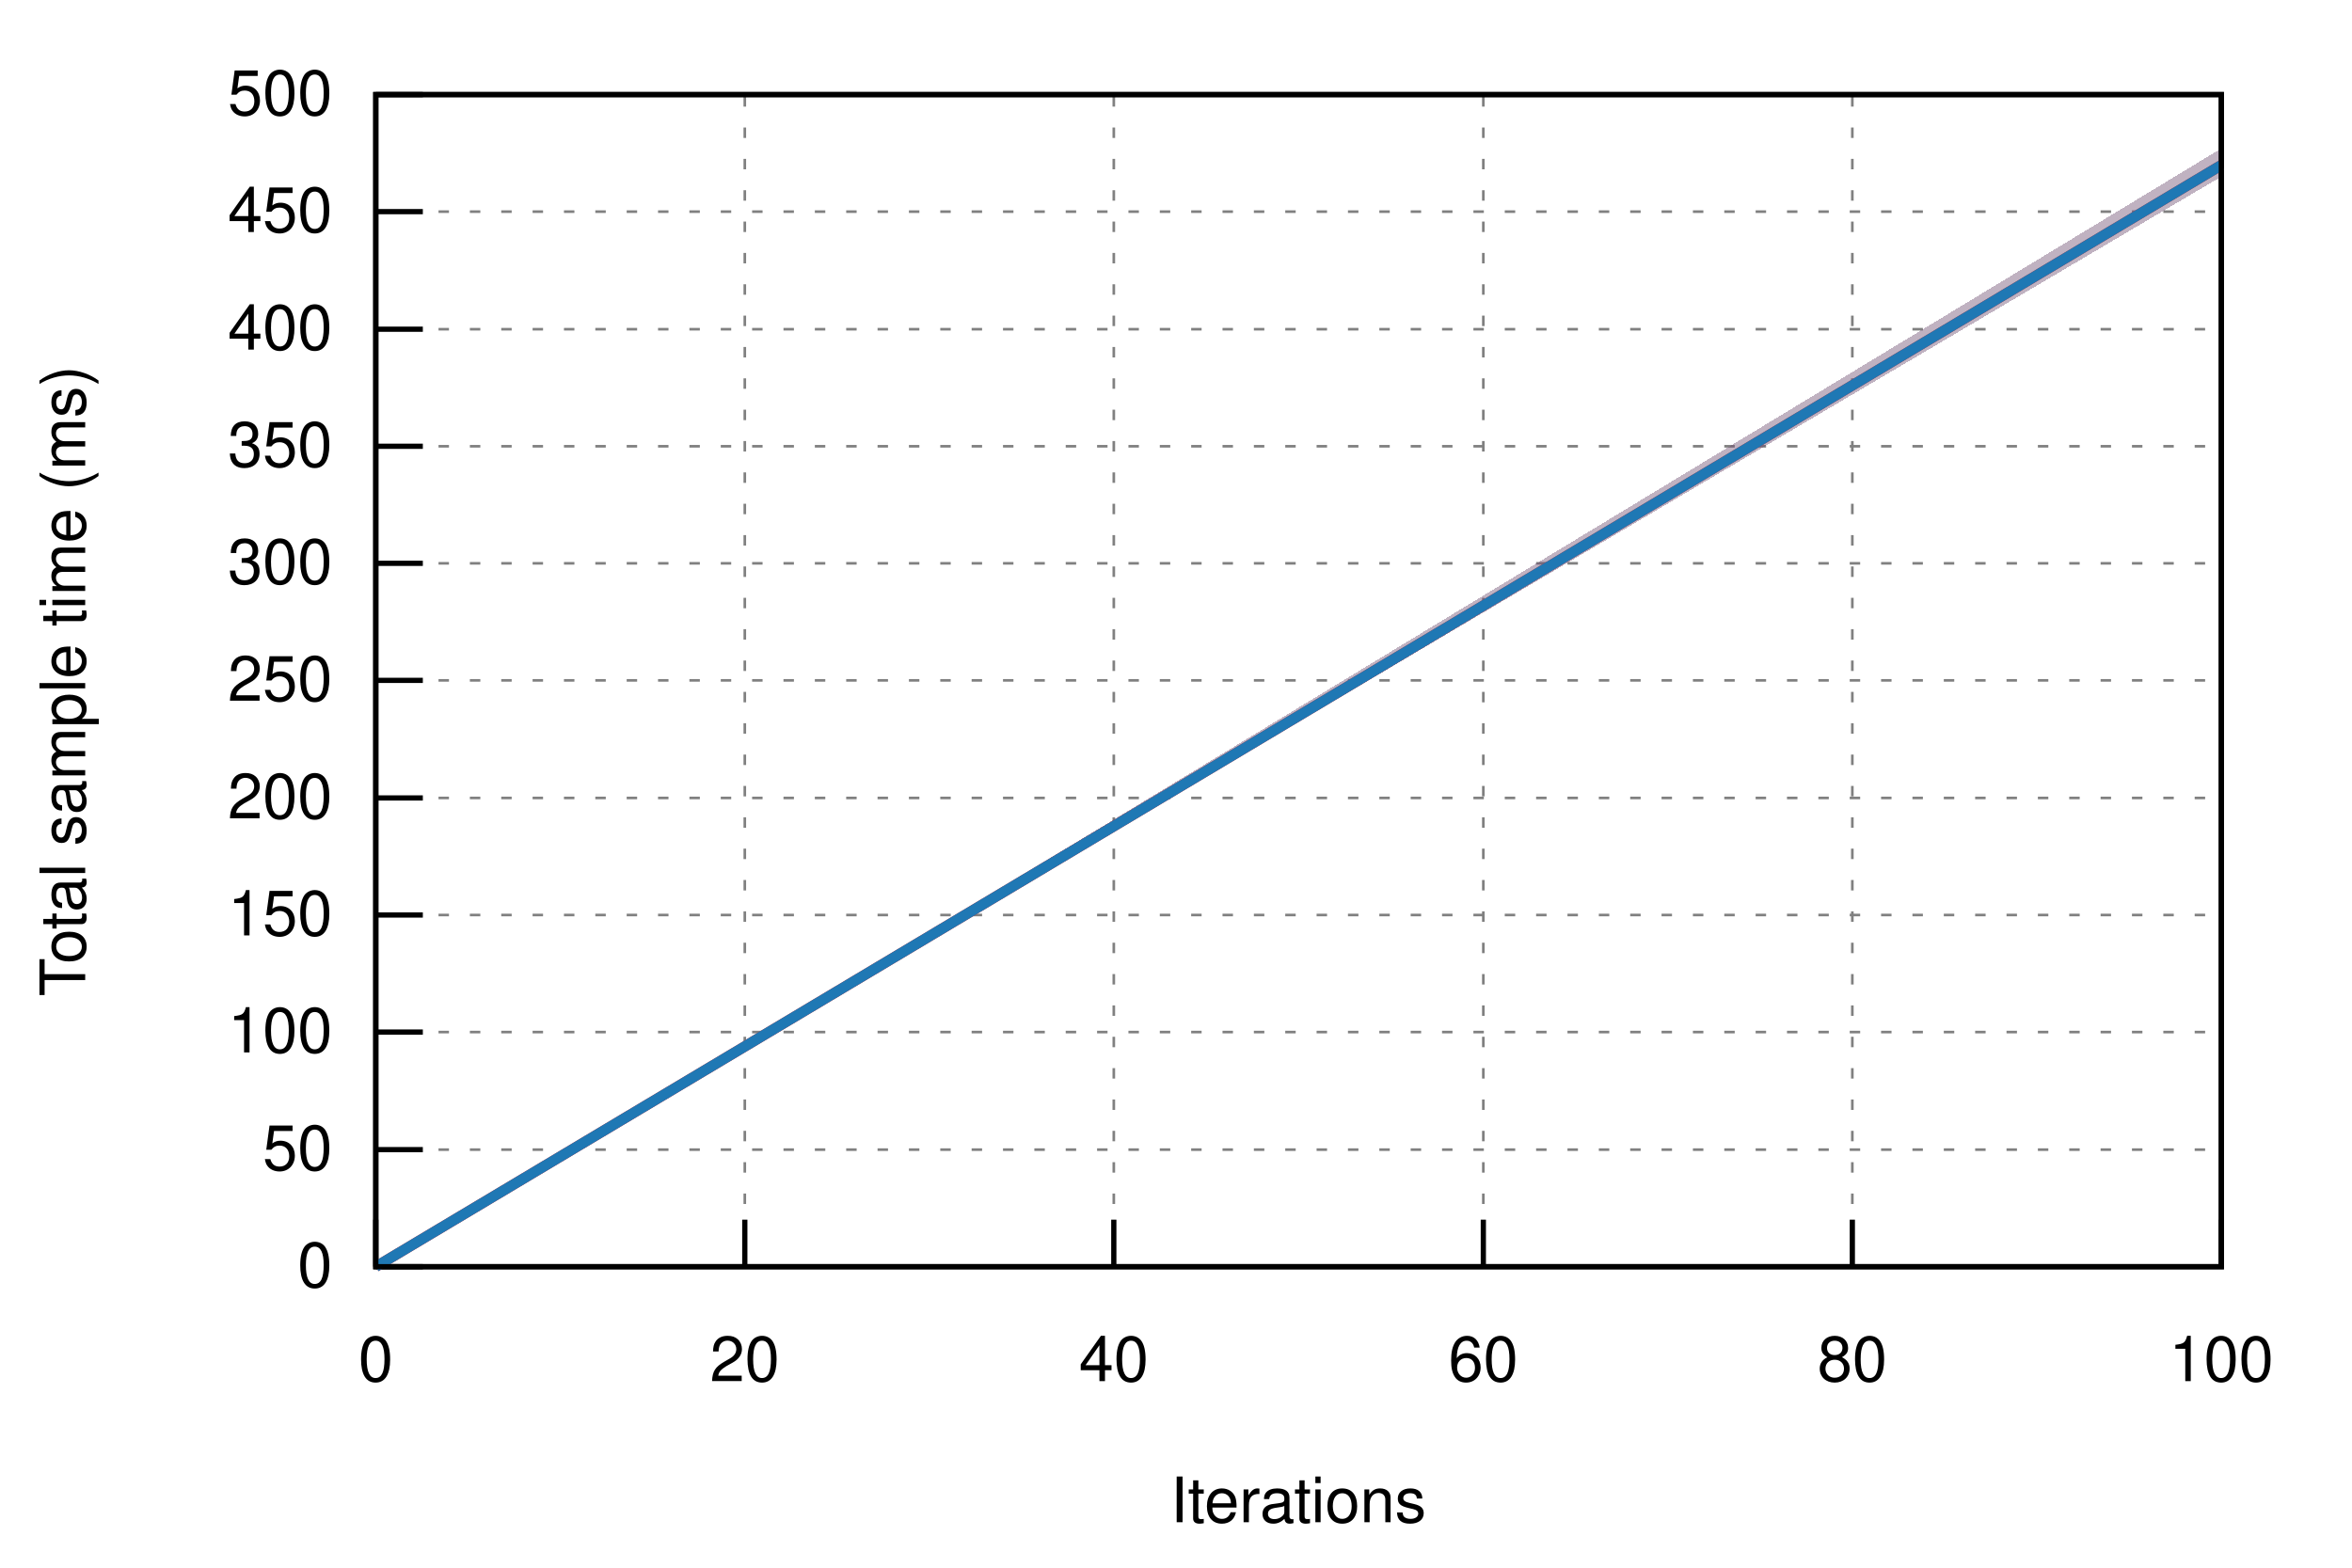
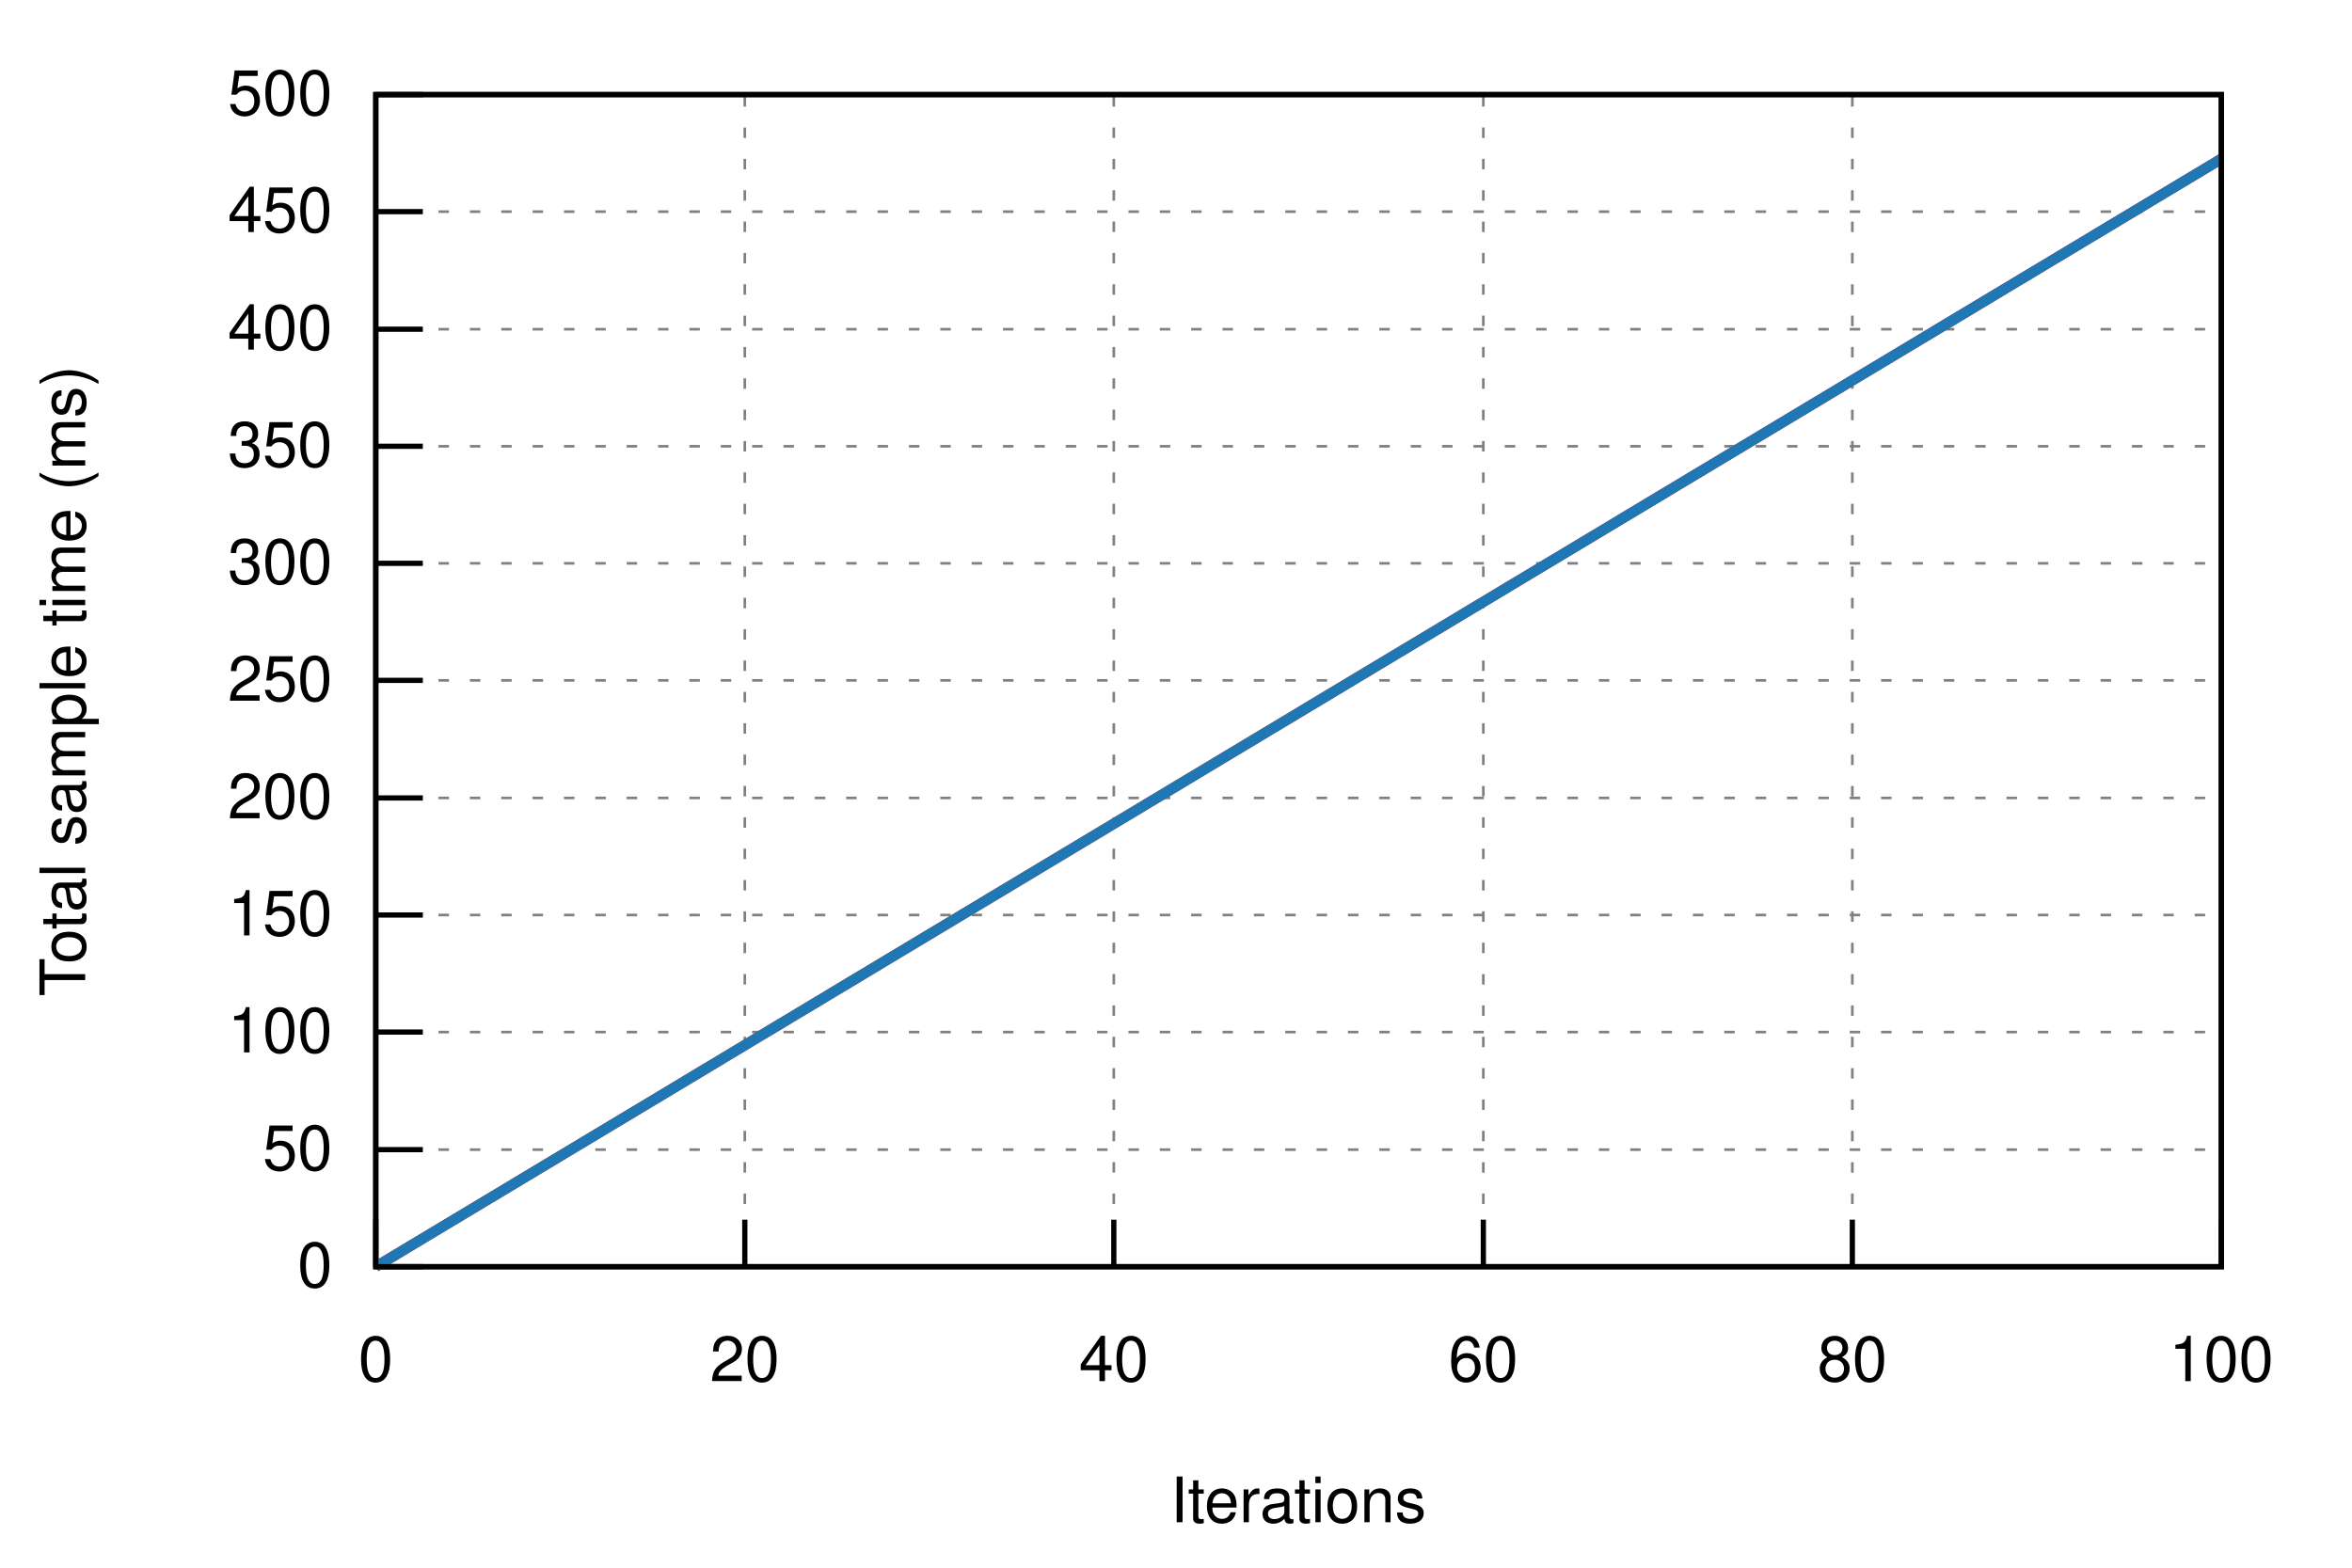
<svg xmlns="http://www.w3.org/2000/svg" xmlns:xlink="http://www.w3.org/1999/xlink" viewBox="0 0 450 300">
  <g id="gnuplot_canvas">
    <rect x="0" y="0" width="450" height="300" fill="none" />
    <defs>
      <circle id="gpDot" r="0.5" stroke-width="0.5" stroke="currentColor" />
      <path id="gpPt0" stroke-width="0.222" stroke="currentColor" d="M-1,0 h2 M0,-1 v2" />
      <path id="gpPt1" stroke-width="0.222" stroke="currentColor" d="M-1,-1 L1,1 M1,-1 L-1,1" />
      <path id="gpPt2" stroke-width="0.222" stroke="currentColor" d="M-1,0 L1,0 M0,-1 L0,1 M-1,-1 L1,1 M-1,1 L1,-1" />
      <rect id="gpPt3" stroke-width="0.222" stroke="currentColor" x="-1" y="-1" width="2" height="2" />
      <rect id="gpPt4" stroke-width="0.222" stroke="currentColor" fill="currentColor" x="-1" y="-1" width="2" height="2" />
      <circle id="gpPt5" stroke-width="0.222" stroke="currentColor" cx="0" cy="0" r="1" />
      <use xlink:href="#gpPt5" id="gpPt6" fill="currentColor" stroke="none" />
      <path id="gpPt7" stroke-width="0.222" stroke="currentColor" d="M0,-1.33 L-1.33,0.67 L1.33,0.67 z" />
      <use xlink:href="#gpPt7" id="gpPt8" fill="currentColor" stroke="none" />
      <use xlink:href="#gpPt7" id="gpPt9" stroke="currentColor" transform="rotate(180)" />
      <use xlink:href="#gpPt9" id="gpPt10" fill="currentColor" stroke="none" />
      <use xlink:href="#gpPt3" id="gpPt11" stroke="currentColor" transform="rotate(45)" />
      <use xlink:href="#gpPt11" id="gpPt12" fill="currentColor" stroke="none" />
      <path id="gpPt13" stroke-width="0.222" stroke="currentColor" d="M0,1.330 L1.265,0.411 L0.782,-1.067 L-0.782,-1.076 L-1.265,0.411 z" />
      <use xlink:href="#gpPt13" id="gpPt14" fill="currentColor" stroke="none" />
      <filter id="textbox" filterUnits="objectBoundingBox" x="0" y="0" height="1" width="1">
        <feFlood flood-color="white" flood-opacity="1" result="bgnd" />
        <feComposite in="SourceGraphic" in2="bgnd" operator="atop" />
      </filter>
      <filter id="greybox" filterUnits="objectBoundingBox" x="0" y="0" height="1" width="1">
        <feFlood flood-color="lightgrey" flood-opacity="1" result="grey" />
        <feComposite in="SourceGraphic" in2="grey" operator="atop" />
      </filter>
    </defs>
    <g fill="none" color="white" stroke="currentColor" stroke-width="1.00" stroke-linecap="butt" stroke-linejoin="miter">
</g>
    <g fill="none" color="black" stroke="currentColor" stroke-width="1.00" stroke-linecap="butt" stroke-linejoin="miter">
</g>
    <g fill="none" color="black" stroke="black" stroke-width="0.50" stroke-linecap="butt" stroke-linejoin="miter">
</g>
    <g fill="none" color="gray" stroke="currentColor" stroke-width="0.50" stroke-linecap="butt" stroke-linejoin="miter">
      <path stroke="gray" stroke-dasharray="2,4" class="gridline" d="M71.9,242.4 L425.0,242.4  " />
    </g>
    <g fill="none" color="gray" stroke="gray" stroke-width="1.00" stroke-linecap="butt" stroke-linejoin="miter">
</g>
    <g fill="none" color="black" stroke="currentColor" stroke-width="1.00" stroke-linecap="butt" stroke-linejoin="miter">
      <path stroke="black" d="M71.9,242.4 L80.9,242.4  " />
      <g transform="translate(63.6,246.3)" stroke="none" fill="black" font-family="Helvetica" font-size="12.00" text-anchor="end">
        <text>
          <tspan font-family="Helvetica"> 0</tspan>
        </text>
      </g>
    </g>
    <g fill="none" color="black" stroke="currentColor" stroke-width="1.00" stroke-linecap="butt" stroke-linejoin="miter">
</g>
    <g fill="none" color="black" stroke="black" stroke-width="0.50" stroke-linecap="butt" stroke-linejoin="miter">
</g>
    <g fill="none" color="gray" stroke="currentColor" stroke-width="0.50" stroke-linecap="butt" stroke-linejoin="miter">
      <path stroke="gray" stroke-dasharray="2,4" class="gridline" d="M71.9,220.0 L425.0,220.0  " />
    </g>
    <g fill="none" color="gray" stroke="gray" stroke-width="1.00" stroke-linecap="butt" stroke-linejoin="miter">
</g>
    <g fill="none" color="black" stroke="currentColor" stroke-width="1.00" stroke-linecap="butt" stroke-linejoin="miter">
      <path stroke="black" d="M71.9,220.0 L80.9,220.0  " />
      <g transform="translate(63.6,223.9)" stroke="none" fill="black" font-family="Helvetica" font-size="12.00" text-anchor="end">
        <text>
          <tspan font-family="Helvetica"> 50</tspan>
        </text>
      </g>
    </g>
    <g fill="none" color="black" stroke="currentColor" stroke-width="1.00" stroke-linecap="butt" stroke-linejoin="miter">
</g>
    <g fill="none" color="black" stroke="black" stroke-width="0.50" stroke-linecap="butt" stroke-linejoin="miter">
</g>
    <g fill="none" color="gray" stroke="currentColor" stroke-width="0.50" stroke-linecap="butt" stroke-linejoin="miter">
      <path stroke="gray" stroke-dasharray="2,4" class="gridline" d="M71.9,197.5 L425.0,197.5  " />
    </g>
    <g fill="none" color="gray" stroke="gray" stroke-width="1.00" stroke-linecap="butt" stroke-linejoin="miter">
</g>
    <g fill="none" color="black" stroke="currentColor" stroke-width="1.00" stroke-linecap="butt" stroke-linejoin="miter">
      <path stroke="black" d="M71.9,197.5 L80.9,197.5  " />
      <g transform="translate(63.6,201.4)" stroke="none" fill="black" font-family="Helvetica" font-size="12.00" text-anchor="end">
        <text>
          <tspan font-family="Helvetica"> 100</tspan>
        </text>
      </g>
    </g>
    <g fill="none" color="black" stroke="currentColor" stroke-width="1.00" stroke-linecap="butt" stroke-linejoin="miter">
</g>
    <g fill="none" color="black" stroke="black" stroke-width="0.50" stroke-linecap="butt" stroke-linejoin="miter">
</g>
    <g fill="none" color="gray" stroke="currentColor" stroke-width="0.50" stroke-linecap="butt" stroke-linejoin="miter">
      <path stroke="gray" stroke-dasharray="2,4" class="gridline" d="M71.9,175.1 L425.0,175.1  " />
    </g>
    <g fill="none" color="gray" stroke="gray" stroke-width="1.00" stroke-linecap="butt" stroke-linejoin="miter">
</g>
    <g fill="none" color="black" stroke="currentColor" stroke-width="1.00" stroke-linecap="butt" stroke-linejoin="miter">
      <path stroke="black" d="M71.9,175.1 L80.9,175.1  " />
      <g transform="translate(63.6,179.0)" stroke="none" fill="black" font-family="Helvetica" font-size="12.00" text-anchor="end">
        <text>
          <tspan font-family="Helvetica"> 150</tspan>
        </text>
      </g>
    </g>
    <g fill="none" color="black" stroke="currentColor" stroke-width="1.00" stroke-linecap="butt" stroke-linejoin="miter">
</g>
    <g fill="none" color="black" stroke="black" stroke-width="0.50" stroke-linecap="butt" stroke-linejoin="miter">
</g>
    <g fill="none" color="gray" stroke="currentColor" stroke-width="0.50" stroke-linecap="butt" stroke-linejoin="miter">
      <path stroke="gray" stroke-dasharray="2,4" class="gridline" d="M71.9,152.7 L425.0,152.7  " />
    </g>
    <g fill="none" color="gray" stroke="gray" stroke-width="1.00" stroke-linecap="butt" stroke-linejoin="miter">
</g>
    <g fill="none" color="black" stroke="currentColor" stroke-width="1.00" stroke-linecap="butt" stroke-linejoin="miter">
      <path stroke="black" d="M71.9,152.7 L80.9,152.7  " />
      <g transform="translate(63.6,156.6)" stroke="none" fill="black" font-family="Helvetica" font-size="12.00" text-anchor="end">
        <text>
          <tspan font-family="Helvetica"> 200</tspan>
        </text>
      </g>
    </g>
    <g fill="none" color="black" stroke="currentColor" stroke-width="1.00" stroke-linecap="butt" stroke-linejoin="miter">
</g>
    <g fill="none" color="black" stroke="black" stroke-width="0.50" stroke-linecap="butt" stroke-linejoin="miter">
</g>
    <g fill="none" color="gray" stroke="currentColor" stroke-width="0.50" stroke-linecap="butt" stroke-linejoin="miter">
      <path stroke="gray" stroke-dasharray="2,4" class="gridline" d="M71.9,130.2 L425.0,130.2  " />
    </g>
    <g fill="none" color="gray" stroke="gray" stroke-width="1.00" stroke-linecap="butt" stroke-linejoin="miter">
</g>
    <g fill="none" color="black" stroke="currentColor" stroke-width="1.00" stroke-linecap="butt" stroke-linejoin="miter">
      <path stroke="black" d="M71.9,130.2 L80.9,130.2  " />
      <g transform="translate(63.6,134.1)" stroke="none" fill="black" font-family="Helvetica" font-size="12.00" text-anchor="end">
        <text>
          <tspan font-family="Helvetica"> 250</tspan>
        </text>
      </g>
    </g>
    <g fill="none" color="black" stroke="currentColor" stroke-width="1.00" stroke-linecap="butt" stroke-linejoin="miter">
</g>
    <g fill="none" color="black" stroke="black" stroke-width="0.50" stroke-linecap="butt" stroke-linejoin="miter">
</g>
    <g fill="none" color="gray" stroke="currentColor" stroke-width="0.50" stroke-linecap="butt" stroke-linejoin="miter">
      <path stroke="gray" stroke-dasharray="2,4" class="gridline" d="M71.9,107.8 L425.0,107.8  " />
    </g>
    <g fill="none" color="gray" stroke="gray" stroke-width="1.00" stroke-linecap="butt" stroke-linejoin="miter">
</g>
    <g fill="none" color="black" stroke="currentColor" stroke-width="1.00" stroke-linecap="butt" stroke-linejoin="miter">
      <path stroke="black" d="M71.9,107.8 L80.9,107.8  " />
      <g transform="translate(63.6,111.7)" stroke="none" fill="black" font-family="Helvetica" font-size="12.00" text-anchor="end">
        <text>
          <tspan font-family="Helvetica"> 300</tspan>
        </text>
      </g>
    </g>
    <g fill="none" color="black" stroke="currentColor" stroke-width="1.00" stroke-linecap="butt" stroke-linejoin="miter">
</g>
    <g fill="none" color="black" stroke="black" stroke-width="0.50" stroke-linecap="butt" stroke-linejoin="miter">
</g>
    <g fill="none" color="gray" stroke="currentColor" stroke-width="0.50" stroke-linecap="butt" stroke-linejoin="miter">
      <path stroke="gray" stroke-dasharray="2,4" class="gridline" d="M71.9,85.4 L425.0,85.4  " />
    </g>
    <g fill="none" color="gray" stroke="gray" stroke-width="1.00" stroke-linecap="butt" stroke-linejoin="miter">
</g>
    <g fill="none" color="black" stroke="currentColor" stroke-width="1.00" stroke-linecap="butt" stroke-linejoin="miter">
      <path stroke="black" d="M71.9,85.4 L80.9,85.4  " />
      <g transform="translate(63.6,89.3)" stroke="none" fill="black" font-family="Helvetica" font-size="12.00" text-anchor="end">
        <text>
          <tspan font-family="Helvetica"> 350</tspan>
        </text>
      </g>
    </g>
    <g fill="none" color="black" stroke="currentColor" stroke-width="1.00" stroke-linecap="butt" stroke-linejoin="miter">
</g>
    <g fill="none" color="black" stroke="black" stroke-width="0.50" stroke-linecap="butt" stroke-linejoin="miter">
</g>
    <g fill="none" color="gray" stroke="currentColor" stroke-width="0.50" stroke-linecap="butt" stroke-linejoin="miter">
      <path stroke="gray" stroke-dasharray="2,4" class="gridline" d="M71.9,63.0 L425.0,63.0  " />
    </g>
    <g fill="none" color="gray" stroke="gray" stroke-width="1.00" stroke-linecap="butt" stroke-linejoin="miter">
</g>
    <g fill="none" color="black" stroke="currentColor" stroke-width="1.00" stroke-linecap="butt" stroke-linejoin="miter">
      <path stroke="black" d="M71.9,63.0 L80.9,63.0  " />
      <g transform="translate(63.6,66.9)" stroke="none" fill="black" font-family="Helvetica" font-size="12.00" text-anchor="end">
        <text>
          <tspan font-family="Helvetica"> 400</tspan>
        </text>
      </g>
    </g>
    <g fill="none" color="black" stroke="currentColor" stroke-width="1.00" stroke-linecap="butt" stroke-linejoin="miter">
</g>
    <g fill="none" color="black" stroke="black" stroke-width="0.50" stroke-linecap="butt" stroke-linejoin="miter">
</g>
    <g fill="none" color="gray" stroke="currentColor" stroke-width="0.50" stroke-linecap="butt" stroke-linejoin="miter">
      <path stroke="gray" stroke-dasharray="2,4" class="gridline" d="M71.9,40.5 L425.0,40.5  " />
    </g>
    <g fill="none" color="gray" stroke="gray" stroke-width="1.00" stroke-linecap="butt" stroke-linejoin="miter">
</g>
    <g fill="none" color="black" stroke="currentColor" stroke-width="1.00" stroke-linecap="butt" stroke-linejoin="miter">
      <path stroke="black" d="M71.9,40.5 L80.9,40.5  " />
      <g transform="translate(63.6,44.4)" stroke="none" fill="black" font-family="Helvetica" font-size="12.00" text-anchor="end">
        <text>
          <tspan font-family="Helvetica"> 450</tspan>
        </text>
      </g>
    </g>
    <g fill="none" color="black" stroke="currentColor" stroke-width="1.00" stroke-linecap="butt" stroke-linejoin="miter">
</g>
    <g fill="none" color="black" stroke="black" stroke-width="0.50" stroke-linecap="butt" stroke-linejoin="miter">
</g>
    <g fill="none" color="gray" stroke="currentColor" stroke-width="0.50" stroke-linecap="butt" stroke-linejoin="miter">
      <path stroke="gray" stroke-dasharray="2,4" class="gridline" d="M71.9,18.1 L425.0,18.1  " />
    </g>
    <g fill="none" color="gray" stroke="gray" stroke-width="1.00" stroke-linecap="butt" stroke-linejoin="miter">
</g>
    <g fill="none" color="black" stroke="currentColor" stroke-width="1.00" stroke-linecap="butt" stroke-linejoin="miter">
      <path stroke="black" d="M71.9,18.1 L80.9,18.1  " />
      <g transform="translate(63.6,22.0)" stroke="none" fill="black" font-family="Helvetica" font-size="12.00" text-anchor="end">
        <text>
          <tspan font-family="Helvetica"> 500</tspan>
        </text>
      </g>
    </g>
    <g fill="none" color="black" stroke="currentColor" stroke-width="1.00" stroke-linecap="butt" stroke-linejoin="miter">
</g>
    <g fill="none" color="black" stroke="black" stroke-width="0.50" stroke-linecap="butt" stroke-linejoin="miter">
</g>
    <g fill="none" color="gray" stroke="currentColor" stroke-width="0.50" stroke-linecap="butt" stroke-linejoin="miter">
      <path stroke="gray" stroke-dasharray="2,4" class="gridline" d="M71.9,242.4 L71.9,18.1  " />
    </g>
    <g fill="none" color="gray" stroke="gray" stroke-width="1.00" stroke-linecap="butt" stroke-linejoin="miter">
</g>
    <g fill="none" color="black" stroke="currentColor" stroke-width="1.00" stroke-linecap="butt" stroke-linejoin="miter">
      <path stroke="black" d="M71.9,242.4 L71.9,233.4  " />
      <g transform="translate(71.9,264.3)" stroke="none" fill="black" font-family="Helvetica" font-size="12.00" text-anchor="middle">
        <text>
          <tspan font-family="Helvetica"> 0</tspan>
        </text>
      </g>
    </g>
    <g fill="none" color="black" stroke="currentColor" stroke-width="1.00" stroke-linecap="butt" stroke-linejoin="miter">
</g>
    <g fill="none" color="black" stroke="black" stroke-width="0.50" stroke-linecap="butt" stroke-linejoin="miter">
</g>
    <g fill="none" color="gray" stroke="currentColor" stroke-width="0.50" stroke-linecap="butt" stroke-linejoin="miter">
      <path stroke="gray" stroke-dasharray="2,4" class="gridline" d="M142.5,242.4 L142.5,18.1  " />
    </g>
    <g fill="none" color="gray" stroke="gray" stroke-width="1.00" stroke-linecap="butt" stroke-linejoin="miter">
</g>
    <g fill="none" color="black" stroke="currentColor" stroke-width="1.00" stroke-linecap="butt" stroke-linejoin="miter">
      <path stroke="black" d="M142.5,242.4 L142.5,233.4  " />
      <g transform="translate(142.5,264.3)" stroke="none" fill="black" font-family="Helvetica" font-size="12.00" text-anchor="middle">
        <text>
          <tspan font-family="Helvetica"> 20</tspan>
        </text>
      </g>
    </g>
    <g fill="none" color="black" stroke="currentColor" stroke-width="1.00" stroke-linecap="butt" stroke-linejoin="miter">
</g>
    <g fill="none" color="black" stroke="black" stroke-width="0.50" stroke-linecap="butt" stroke-linejoin="miter">
</g>
    <g fill="none" color="gray" stroke="currentColor" stroke-width="0.50" stroke-linecap="butt" stroke-linejoin="miter">
      <path stroke="gray" stroke-dasharray="2,4" class="gridline" d="M213.1,242.4 L213.1,18.1  " />
    </g>
    <g fill="none" color="gray" stroke="gray" stroke-width="1.00" stroke-linecap="butt" stroke-linejoin="miter">
</g>
    <g fill="none" color="black" stroke="currentColor" stroke-width="1.00" stroke-linecap="butt" stroke-linejoin="miter">
      <path stroke="black" d="M213.1,242.4 L213.1,233.4  " />
      <g transform="translate(213.1,264.3)" stroke="none" fill="black" font-family="Helvetica" font-size="12.00" text-anchor="middle">
        <text>
          <tspan font-family="Helvetica"> 40</tspan>
        </text>
      </g>
    </g>
    <g fill="none" color="black" stroke="currentColor" stroke-width="1.00" stroke-linecap="butt" stroke-linejoin="miter">
</g>
    <g fill="none" color="black" stroke="black" stroke-width="0.50" stroke-linecap="butt" stroke-linejoin="miter">
</g>
    <g fill="none" color="gray" stroke="currentColor" stroke-width="0.50" stroke-linecap="butt" stroke-linejoin="miter">
      <path stroke="gray" stroke-dasharray="2,4" class="gridline" d="M283.8,242.4 L283.8,18.1  " />
    </g>
    <g fill="none" color="gray" stroke="gray" stroke-width="1.00" stroke-linecap="butt" stroke-linejoin="miter">
</g>
    <g fill="none" color="black" stroke="currentColor" stroke-width="1.00" stroke-linecap="butt" stroke-linejoin="miter">
      <path stroke="black" d="M283.8,242.4 L283.8,233.4  " />
      <g transform="translate(283.8,264.3)" stroke="none" fill="black" font-family="Helvetica" font-size="12.00" text-anchor="middle">
        <text>
          <tspan font-family="Helvetica"> 60</tspan>
        </text>
      </g>
    </g>
    <g fill="none" color="black" stroke="currentColor" stroke-width="1.00" stroke-linecap="butt" stroke-linejoin="miter">
</g>
    <g fill="none" color="black" stroke="black" stroke-width="0.50" stroke-linecap="butt" stroke-linejoin="miter">
</g>
    <g fill="none" color="gray" stroke="currentColor" stroke-width="0.50" stroke-linecap="butt" stroke-linejoin="miter">
      <path stroke="gray" stroke-dasharray="2,4" class="gridline" d="M354.4,242.4 L354.4,18.1  " />
    </g>
    <g fill="none" color="gray" stroke="gray" stroke-width="1.00" stroke-linecap="butt" stroke-linejoin="miter">
</g>
    <g fill="none" color="black" stroke="currentColor" stroke-width="1.00" stroke-linecap="butt" stroke-linejoin="miter">
      <path stroke="black" d="M354.4,242.4 L354.4,233.4  " />
      <g transform="translate(354.4,264.3)" stroke="none" fill="black" font-family="Helvetica" font-size="12.00" text-anchor="middle">
        <text>
          <tspan font-family="Helvetica"> 80</tspan>
        </text>
      </g>
    </g>
    <g fill="none" color="black" stroke="currentColor" stroke-width="1.00" stroke-linecap="butt" stroke-linejoin="miter">
</g>
    <g fill="none" color="black" stroke="black" stroke-width="0.50" stroke-linecap="butt" stroke-linejoin="miter">
</g>
    <g fill="none" color="gray" stroke="currentColor" stroke-width="0.50" stroke-linecap="butt" stroke-linejoin="miter">
      <path stroke="gray" stroke-dasharray="2,4" class="gridline" d="M425.0,242.4 L425.0,18.1  " />
    </g>
    <g fill="none" color="gray" stroke="gray" stroke-width="1.00" stroke-linecap="butt" stroke-linejoin="miter">
</g>
    <g fill="none" color="black" stroke="currentColor" stroke-width="1.00" stroke-linecap="butt" stroke-linejoin="miter">
      <path stroke="black" d="M425.0,242.4 L425.0,233.4  " />
      <g transform="translate(425.0,264.3)" stroke="none" fill="black" font-family="Helvetica" font-size="12.00" text-anchor="middle">
        <text>
          <tspan font-family="Helvetica"> 100</tspan>
        </text>
      </g>
    </g>
    <g fill="none" color="black" stroke="currentColor" stroke-width="1.00" stroke-linecap="butt" stroke-linejoin="miter">
</g>
    <g fill="none" color="black" stroke="currentColor" stroke-width="1.00" stroke-linecap="butt" stroke-linejoin="miter">
      <path stroke="black" d="M71.9,18.1 L71.9,242.4 L425.0,242.4 L425.0,18.1 L71.9,18.1 Z  " />
    </g>
    <g fill="none" color="black" stroke="currentColor" stroke-width="1.00" stroke-linecap="butt" stroke-linejoin="miter">
      <g transform="translate(16.3,130.3) rotate(270)" stroke="none" fill="black" font-family="Helvetica" font-size="12.00" text-anchor="middle">
        <text>
          <tspan font-family="Helvetica">Total sample time (ms)</tspan>
        </text>
      </g>
    </g>
    <g fill="none" color="black" stroke="currentColor" stroke-width="1.00" stroke-linecap="butt" stroke-linejoin="miter">
      <g transform="translate(248.4,291.3)" stroke="none" fill="black" font-family="Helvetica" font-size="12.00" text-anchor="middle">
        <text>
          <tspan font-family="Helvetica">Iterations</tspan>
        </text>
      </g>
    </g>
    <g fill="none" color="black" stroke="currentColor" stroke-width="1.00" stroke-linecap="butt" stroke-linejoin="miter">
</g>
    <g id="gnuplot_plot_1">
      <g fill="none" color="black" stroke="currentColor" stroke-width="1.00" stroke-linecap="butt" stroke-linejoin="miter">
        <g stroke="none" shape-rendering="crispEdges">
          <polygon fill="rgb(227,  26,  28)" fill-opacity="0.25" points="71.9,242.4 71.9,242.4 71.9,242.4 " />
-           <polygon fill="rgb(227,  26,  28)" fill-opacity="0.25" points="71.9,242.4 425.0,33.8 425.0,28.4 " />
+           <polygon fill="rgb(227,  26,  28)" fill-opacity="0.25" points="71.9,242.4 425.0,31.2 425.0,29.5 " />
        </g>
      </g>
    </g>
    <g id="gnuplot_plot_2">
      <g fill="none" color="black" stroke="currentColor" stroke-width="1.00" stroke-linecap="butt" stroke-linejoin="miter">
        <g stroke="none" shape-rendering="crispEdges">
          <polygon fill="rgb( 31, 120, 180)" fill-opacity="0.25" points="71.9,242.4 71.9,242.4 71.9,242.4 " />
-           <polygon fill="rgb( 31, 120, 180)" fill-opacity="0.25" points="71.9,242.4 425.0,33.8 425.0,28.4 " />
+           <polygon fill="rgb( 31, 120, 180)" fill-opacity="0.25" points="71.9,242.4 425.0,31.2 425.0,29.5 " />
        </g>
      </g>
    </g>
    <g id="gnuplot_plot_3">
      <g fill="none" color="white" stroke="rgb( 31, 120, 180)" stroke-width="2.00" stroke-linecap="butt" stroke-linejoin="miter">
</g>
      <g fill="none" color="black" stroke="currentColor" stroke-width="2.00" stroke-linecap="butt" stroke-linejoin="miter">
-         <path stroke="rgb(227,  26,  28)" d="M71.9,242.4 L425.0,31.6  " />
+         <path stroke="rgb(227,  26,  28)" d="M71.9,242.4 L425.0,30.4  " />
      </g>
    </g>
    <g id="gnuplot_plot_4">
      <g fill="none" color="black" stroke="currentColor" stroke-width="2.00" stroke-linecap="butt" stroke-linejoin="miter">
-         <path stroke="rgb( 31, 120, 180)" d="M71.9,242.4 L425.0,31.6  " />
+         <path stroke="rgb( 31, 120, 180)" d="M71.9,242.4 L425.0,30.4  " />
      </g>
    </g>
    <g fill="none" color="black" stroke="currentColor" stroke-width="2.00" stroke-linecap="butt" stroke-linejoin="miter">
</g>
    <g fill="none" color="black" stroke="black" stroke-width="1.00" stroke-linecap="butt" stroke-linejoin="miter">
</g>
    <g fill="none" color="black" stroke="currentColor" stroke-width="1.00" stroke-linecap="butt" stroke-linejoin="miter">
      <path stroke="black" d="M71.9,18.1 L71.9,242.4 L425.0,242.4 L425.0,18.1 L71.9,18.1 Z  " />
    </g>
    <g fill="none" color="black" stroke="currentColor" stroke-width="1.00" stroke-linecap="butt" stroke-linejoin="miter">
</g>
  </g>
</svg>
